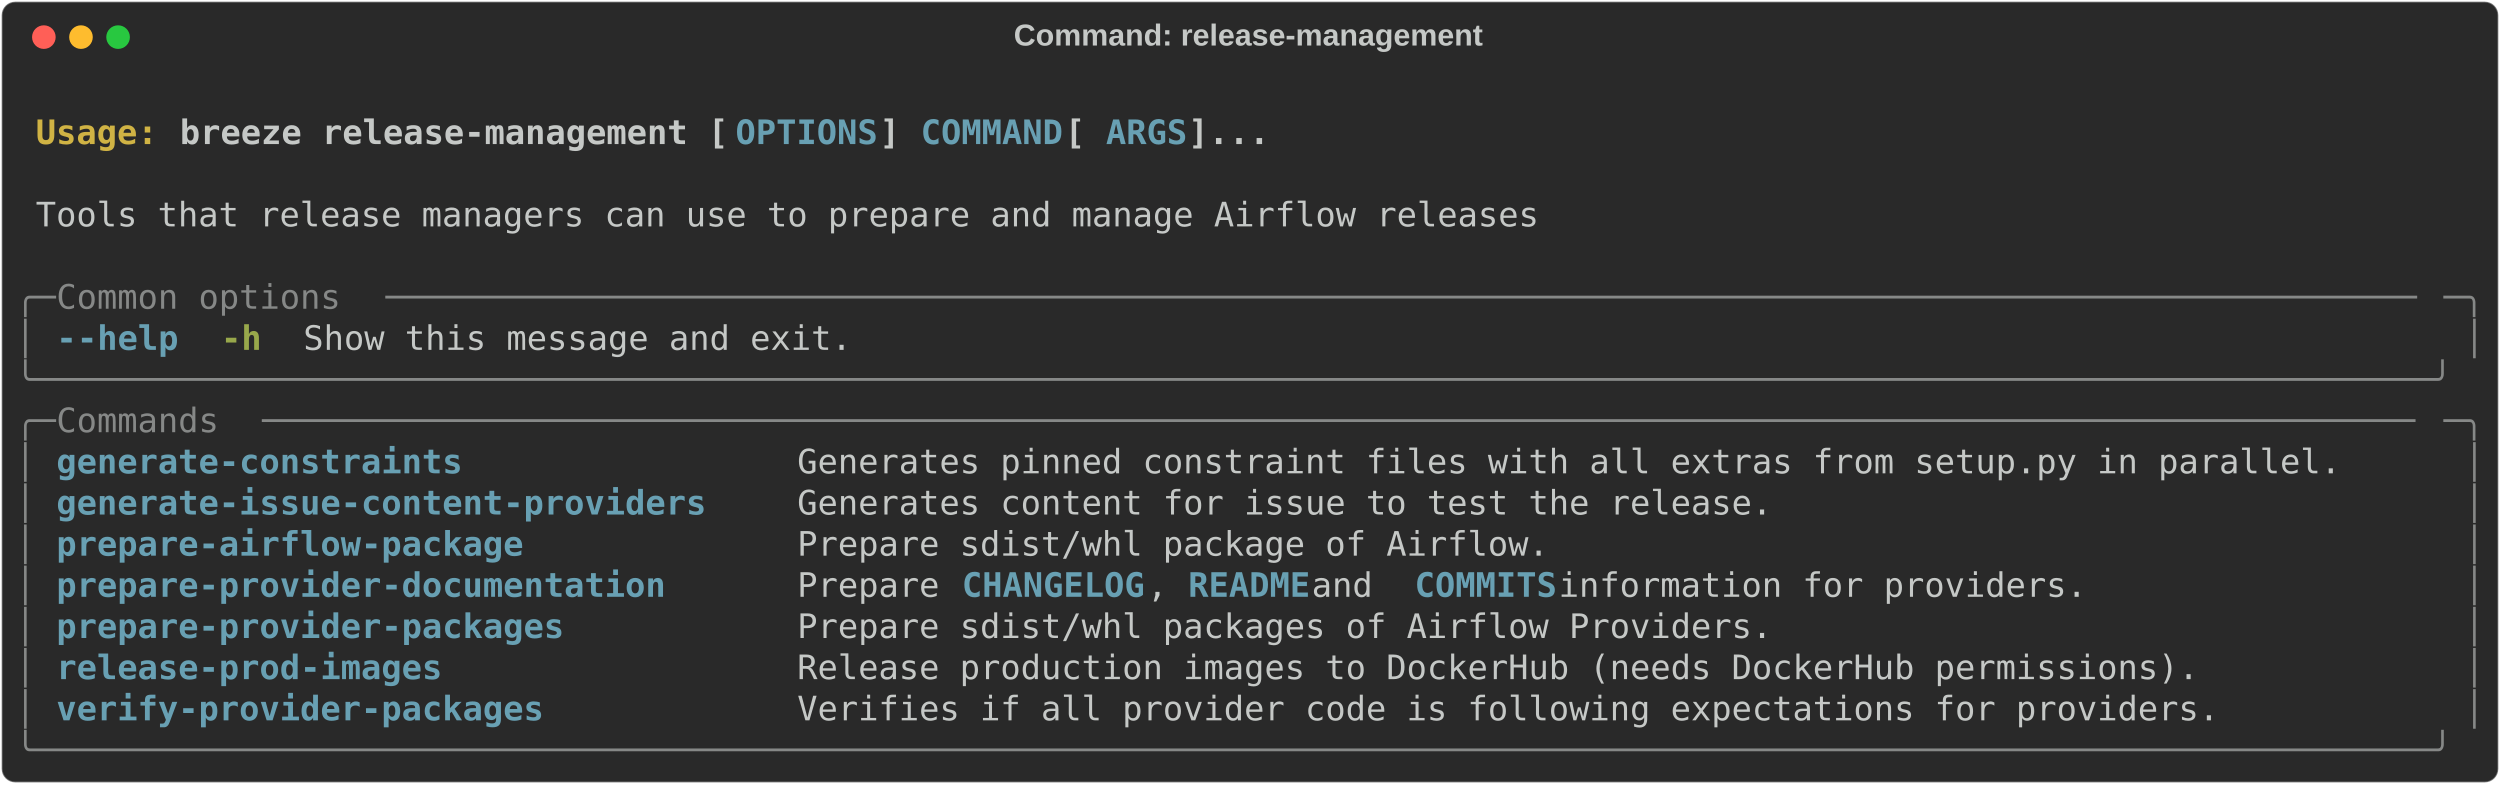
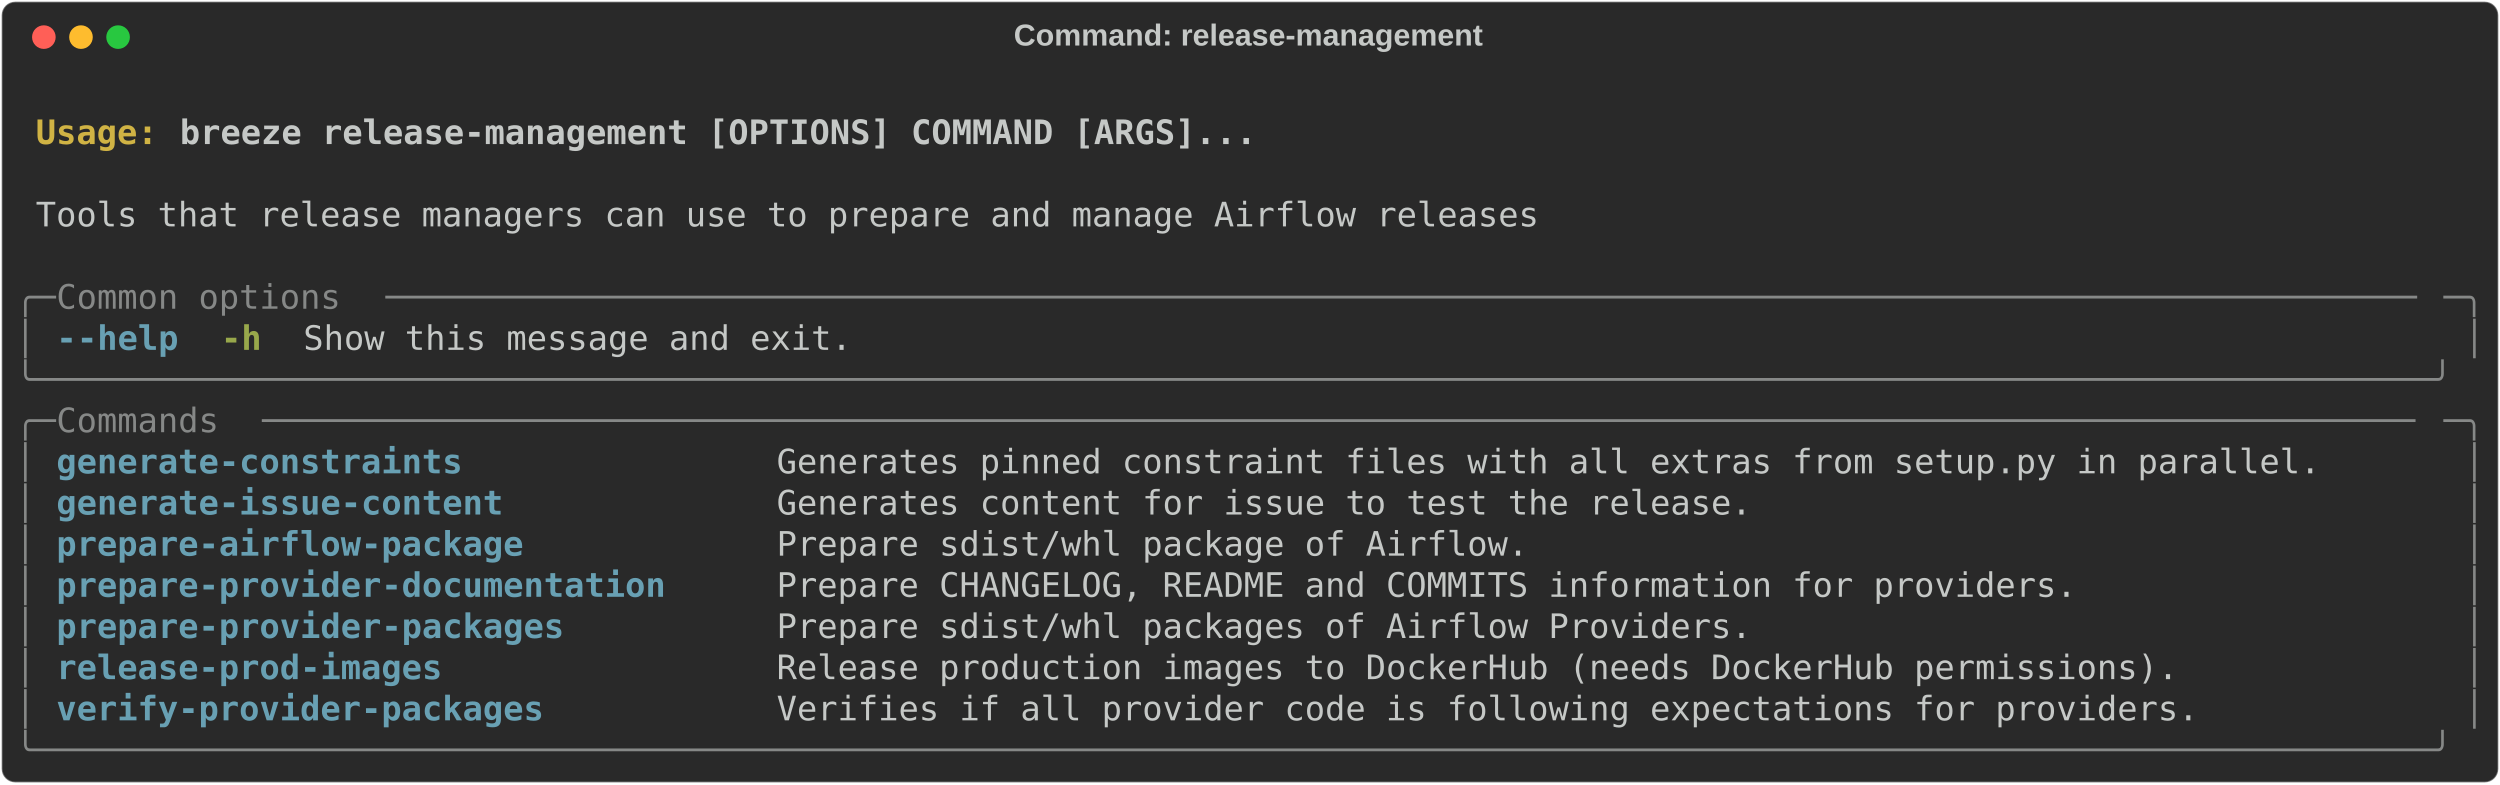
<svg xmlns="http://www.w3.org/2000/svg" class="rich-terminal" viewBox="0 0 1482 464.8">
  <style>

    @font-face {
        font-family: "Fira Code";
        src: local("FiraCode-Regular"),
                url("https://cdnjs.cloudflare.com/ajax/libs/firacode/6.2.0/woff2/FiraCode-Regular.woff2") format("woff2"),
                url("https://cdnjs.cloudflare.com/ajax/libs/firacode/6.2.0/woff/FiraCode-Regular.woff") format("woff");
        font-style: normal;
        font-weight: 400;
    }
    @font-face {
        font-family: "Fira Code";
        src: local("FiraCode-Bold"),
                url("https://cdnjs.cloudflare.com/ajax/libs/firacode/6.2.0/woff2/FiraCode-Bold.woff2") format("woff2"),
                url("https://cdnjs.cloudflare.com/ajax/libs/firacode/6.2.0/woff/FiraCode-Bold.woff") format("woff");
        font-style: bold;
        font-weight: 700;
    }

    .breeze-release-management-matrix {
        font-family: Fira Code, monospace;
        font-size: 20px;
        line-height: 24.4px;
        font-variant-east-asian: full-width;
    }

    .breeze-release-management-title {
        font-size: 18px;
        font-weight: bold;
        font-family: arial;
    }

    .breeze-release-management-r1 { fill: #c5c8c6;font-weight: bold }
.breeze-release-management-r2 { fill: #c5c8c6 }
.breeze-release-management-r3 { fill: #d0b344;font-weight: bold }
- .breeze-release-management-r4 { fill: #68a0b3;font-weight: bold }
- .breeze-release-management-r5 { fill: #868887 }
+ .breeze-release-management-r4 { fill: #868887 }
+ .breeze-release-management-r5 { fill: #68a0b3;font-weight: bold }
.breeze-release-management-r6 { fill: #98a84b;font-weight: bold }
    </style>
  <defs>
    <clipPath id="breeze-release-management-clip-terminal">
      <rect x="0" y="0" width="1463.0" height="413.8" />
    </clipPath>
    <clipPath id="breeze-release-management-line-0">
      <rect x="0" y="1.5" width="1464" height="24.65" />
    </clipPath>
    <clipPath id="breeze-release-management-line-1">
      <rect x="0" y="25.9" width="1464" height="24.65" />
    </clipPath>
    <clipPath id="breeze-release-management-line-2">
      <rect x="0" y="50.3" width="1464" height="24.65" />
    </clipPath>
    <clipPath id="breeze-release-management-line-3">
      <rect x="0" y="74.7" width="1464" height="24.65" />
    </clipPath>
    <clipPath id="breeze-release-management-line-4">
      <rect x="0" y="99.1" width="1464" height="24.65" />
    </clipPath>
    <clipPath id="breeze-release-management-line-5">
      <rect x="0" y="123.5" width="1464" height="24.65" />
    </clipPath>
    <clipPath id="breeze-release-management-line-6">
      <rect x="0" y="147.9" width="1464" height="24.65" />
    </clipPath>
    <clipPath id="breeze-release-management-line-7">
      <rect x="0" y="172.3" width="1464" height="24.65" />
    </clipPath>
    <clipPath id="breeze-release-management-line-8">
      <rect x="0" y="196.7" width="1464" height="24.65" />
    </clipPath>
    <clipPath id="breeze-release-management-line-9">
      <rect x="0" y="221.1" width="1464" height="24.65" />
    </clipPath>
    <clipPath id="breeze-release-management-line-10">
      <rect x="0" y="245.5" width="1464" height="24.65" />
    </clipPath>
    <clipPath id="breeze-release-management-line-11">
      <rect x="0" y="269.9" width="1464" height="24.65" />
    </clipPath>
    <clipPath id="breeze-release-management-line-12">
      <rect x="0" y="294.3" width="1464" height="24.65" />
    </clipPath>
    <clipPath id="breeze-release-management-line-13">
      <rect x="0" y="318.7" width="1464" height="24.65" />
    </clipPath>
    <clipPath id="breeze-release-management-line-14">
      <rect x="0" y="343.1" width="1464" height="24.65" />
    </clipPath>
    <clipPath id="breeze-release-management-line-15">
      <rect x="0" y="367.5" width="1464" height="24.65" />
    </clipPath>
  </defs>
  <rect fill="#292929" stroke="rgba(255,255,255,0.35)" stroke-width="1" x="1" y="1" width="1480" height="462.8" rx="8" />
  <text class="breeze-release-management-title" fill="#c5c8c6" text-anchor="middle" x="740" y="27">Command: release-management</text>
  <g transform="translate(26,22)">
    <circle cx="0" cy="0" r="7" fill="#ff5f57" />
    <circle cx="22" cy="0" r="7" fill="#febc2e" />
    <circle cx="44" cy="0" r="7" fill="#28c840" />
  </g>
  <g transform="translate(9, 41)" clip-path="url(#breeze-release-management-clip-terminal)">
    <g class="breeze-release-management-matrix">
      <text class="breeze-release-management-r2" x="1464" y="20" textLength="12.2" clip-path="url(#breeze-release-management-line-0)">
</text>
      <text class="breeze-release-management-r3" x="12.2" y="44.4" textLength="85.4" clip-path="url(#breeze-release-management-line-1)">Usage: </text>
-       <text class="breeze-release-management-r1" x="97.6" y="44.4" textLength="329.4" clip-path="url(#breeze-release-management-line-1)">breeze release-management [</text>
-       <text class="breeze-release-management-r4" x="427" y="44.4" textLength="85.4" clip-path="url(#breeze-release-management-line-1)">OPTIONS</text>
-       <text class="breeze-release-management-r1" x="512.4" y="44.4" textLength="24.4" clip-path="url(#breeze-release-management-line-1)">] </text>
-       <text class="breeze-release-management-r4" x="536.8" y="44.4" textLength="85.4" clip-path="url(#breeze-release-management-line-1)">COMMAND</text>
-       <text class="breeze-release-management-r1" x="622.2" y="44.4" textLength="24.4" clip-path="url(#breeze-release-management-line-1)"> [</text>
-       <text class="breeze-release-management-r4" x="646.6" y="44.4" textLength="48.8" clip-path="url(#breeze-release-management-line-1)">ARGS</text>
-       <text class="breeze-release-management-r1" x="695.4" y="44.4" textLength="48.8" clip-path="url(#breeze-release-management-line-1)">]...</text>
+       <text class="breeze-release-management-r1" x="97.6" y="44.4" textLength="646.6" clip-path="url(#breeze-release-management-line-1)">breeze release-management [OPTIONS] COMMAND [ARGS]...</text>
      <text class="breeze-release-management-r2" x="1464" y="44.4" textLength="12.2" clip-path="url(#breeze-release-management-line-1)">
</text>
      <text class="breeze-release-management-r2" x="1464" y="68.8" textLength="12.2" clip-path="url(#breeze-release-management-line-2)">
</text>
      <text class="breeze-release-management-r2" x="12.2" y="93.2" textLength="902.8" clip-path="url(#breeze-release-management-line-3)">Tools that release managers can use to prepare and manage Airflow releases</text>
      <text class="breeze-release-management-r2" x="1464" y="93.2" textLength="12.2" clip-path="url(#breeze-release-management-line-3)">
</text>
      <text class="breeze-release-management-r2" x="1464" y="117.6" textLength="12.2" clip-path="url(#breeze-release-management-line-4)">
</text>
-       <text class="breeze-release-management-r5" x="0" y="142" textLength="24.4" clip-path="url(#breeze-release-management-line-5)">╭─</text>
-       <text class="breeze-release-management-r5" x="24.4" y="142" textLength="195.2" clip-path="url(#breeze-release-management-line-5)"> Common options </text>
-       <text class="breeze-release-management-r5" x="219.6" y="142" textLength="1220" clip-path="url(#breeze-release-management-line-5)">────────────────────────────────────────────────────────────────────────────────────────────────────</text>
-       <text class="breeze-release-management-r5" x="1439.6" y="142" textLength="24.4" clip-path="url(#breeze-release-management-line-5)">─╮</text>
+       <text class="breeze-release-management-r4" x="0" y="142" textLength="24.4" clip-path="url(#breeze-release-management-line-5)">╭─</text>
+       <text class="breeze-release-management-r4" x="24.4" y="142" textLength="195.2" clip-path="url(#breeze-release-management-line-5)"> Common options </text>
+       <text class="breeze-release-management-r4" x="219.6" y="142" textLength="1220" clip-path="url(#breeze-release-management-line-5)">────────────────────────────────────────────────────────────────────────────────────────────────────</text>
+       <text class="breeze-release-management-r4" x="1439.6" y="142" textLength="24.4" clip-path="url(#breeze-release-management-line-5)">─╮</text>
      <text class="breeze-release-management-r2" x="1464" y="142" textLength="12.2" clip-path="url(#breeze-release-management-line-5)">
</text>
-       <text class="breeze-release-management-r5" x="0" y="166.4" textLength="12.2" clip-path="url(#breeze-release-management-line-6)">│</text>
-       <text class="breeze-release-management-r4" x="24.4" y="166.4" textLength="12.2" clip-path="url(#breeze-release-management-line-6)">-</text>
-       <text class="breeze-release-management-r4" x="36.6" y="166.4" textLength="61" clip-path="url(#breeze-release-management-line-6)">-help</text>
+       <text class="breeze-release-management-r4" x="0" y="166.4" textLength="12.2" clip-path="url(#breeze-release-management-line-6)">│</text>
+       <text class="breeze-release-management-r5" x="24.4" y="166.4" textLength="12.2" clip-path="url(#breeze-release-management-line-6)">-</text>
+       <text class="breeze-release-management-r5" x="36.6" y="166.4" textLength="61" clip-path="url(#breeze-release-management-line-6)">-help</text>
      <text class="breeze-release-management-r6" x="122" y="166.4" textLength="24.4" clip-path="url(#breeze-release-management-line-6)">-h</text>
      <text class="breeze-release-management-r2" x="170.8" y="166.4" textLength="329.4" clip-path="url(#breeze-release-management-line-6)">Show this message and exit.</text>
-       <text class="breeze-release-management-r5" x="1451.8" y="166.4" textLength="12.2" clip-path="url(#breeze-release-management-line-6)">│</text>
+       <text class="breeze-release-management-r4" x="1451.8" y="166.4" textLength="12.2" clip-path="url(#breeze-release-management-line-6)">│</text>
      <text class="breeze-release-management-r2" x="1464" y="166.4" textLength="12.2" clip-path="url(#breeze-release-management-line-6)">
</text>
-       <text class="breeze-release-management-r5" x="0" y="190.8" textLength="1464" clip-path="url(#breeze-release-management-line-7)">╰──────────────────────────────────────────────────────────────────────────────────────────────────────────────────────╯</text>
+       <text class="breeze-release-management-r4" x="0" y="190.8" textLength="1464" clip-path="url(#breeze-release-management-line-7)">╰──────────────────────────────────────────────────────────────────────────────────────────────────────────────────────╯</text>
      <text class="breeze-release-management-r2" x="1464" y="190.8" textLength="12.2" clip-path="url(#breeze-release-management-line-7)">
</text>
-       <text class="breeze-release-management-r5" x="0" y="215.2" textLength="24.4" clip-path="url(#breeze-release-management-line-8)">╭─</text>
-       <text class="breeze-release-management-r5" x="24.4" y="215.2" textLength="122" clip-path="url(#breeze-release-management-line-8)"> Commands </text>
-       <text class="breeze-release-management-r5" x="146.4" y="215.2" textLength="1293.2" clip-path="url(#breeze-release-management-line-8)">──────────────────────────────────────────────────────────────────────────────────────────────────────────</text>
-       <text class="breeze-release-management-r5" x="1439.6" y="215.2" textLength="24.4" clip-path="url(#breeze-release-management-line-8)">─╮</text>
+       <text class="breeze-release-management-r4" x="0" y="215.2" textLength="24.4" clip-path="url(#breeze-release-management-line-8)">╭─</text>
+       <text class="breeze-release-management-r4" x="24.4" y="215.2" textLength="122" clip-path="url(#breeze-release-management-line-8)"> Commands </text>
+       <text class="breeze-release-management-r4" x="146.4" y="215.2" textLength="1293.2" clip-path="url(#breeze-release-management-line-8)">──────────────────────────────────────────────────────────────────────────────────────────────────────────</text>
+       <text class="breeze-release-management-r4" x="1439.6" y="215.2" textLength="24.4" clip-path="url(#breeze-release-management-line-8)">─╮</text>
      <text class="breeze-release-management-r2" x="1464" y="215.2" textLength="12.2" clip-path="url(#breeze-release-management-line-8)">
</text>
-       <text class="breeze-release-management-r5" x="0" y="239.6" textLength="12.2" clip-path="url(#breeze-release-management-line-9)">│</text>
-       <text class="breeze-release-management-r4" x="24.4" y="239.6" textLength="414.8" clip-path="url(#breeze-release-management-line-9)">generate-constraints              </text>
-       <text class="breeze-release-management-r2" x="463.6" y="239.6" textLength="976" clip-path="url(#breeze-release-management-line-9)">Generates pinned constraint files with all extras from setup.py in parallel.    </text>
-       <text class="breeze-release-management-r5" x="1451.8" y="239.6" textLength="12.2" clip-path="url(#breeze-release-management-line-9)">│</text>
+       <text class="breeze-release-management-r4" x="0" y="239.6" textLength="12.2" clip-path="url(#breeze-release-management-line-9)">│</text>
+       <text class="breeze-release-management-r5" x="24.4" y="239.6" textLength="402.6" clip-path="url(#breeze-release-management-line-9)">generate-constraints             </text>
+       <text class="breeze-release-management-r2" x="451.4" y="239.6" textLength="988.2" clip-path="url(#breeze-release-management-line-9)">Generates pinned constraint files with all extras from setup.py in parallel.     </text>
+       <text class="breeze-release-management-r4" x="1451.8" y="239.6" textLength="12.2" clip-path="url(#breeze-release-management-line-9)">│</text>
      <text class="breeze-release-management-r2" x="1464" y="239.6" textLength="12.2" clip-path="url(#breeze-release-management-line-9)">
</text>
-       <text class="breeze-release-management-r5" x="0" y="264" textLength="12.2" clip-path="url(#breeze-release-management-line-10)">│</text>
-       <text class="breeze-release-management-r4" x="24.4" y="264" textLength="414.8" clip-path="url(#breeze-release-management-line-10)">generate-issue-content-providers  </text>
-       <text class="breeze-release-management-r2" x="463.6" y="264" textLength="976" clip-path="url(#breeze-release-management-line-10)">Generates content for issue to test the release.                                </text>
-       <text class="breeze-release-management-r5" x="1451.8" y="264" textLength="12.2" clip-path="url(#breeze-release-management-line-10)">│</text>
+       <text class="breeze-release-management-r4" x="0" y="264" textLength="12.2" clip-path="url(#breeze-release-management-line-10)">│</text>
+       <text class="breeze-release-management-r5" x="24.4" y="264" textLength="402.6" clip-path="url(#breeze-release-management-line-10)">generate-issue-content           </text>
+       <text class="breeze-release-management-r2" x="451.4" y="264" textLength="988.2" clip-path="url(#breeze-release-management-line-10)">Generates content for issue to test the release.                                 </text>
+       <text class="breeze-release-management-r4" x="1451.8" y="264" textLength="12.2" clip-path="url(#breeze-release-management-line-10)">│</text>
      <text class="breeze-release-management-r2" x="1464" y="264" textLength="12.2" clip-path="url(#breeze-release-management-line-10)">
</text>
-       <text class="breeze-release-management-r5" x="0" y="288.4" textLength="12.2" clip-path="url(#breeze-release-management-line-11)">│</text>
-       <text class="breeze-release-management-r4" x="24.4" y="288.4" textLength="414.8" clip-path="url(#breeze-release-management-line-11)">prepare-airflow-package           </text>
-       <text class="breeze-release-management-r2" x="463.6" y="288.4" textLength="976" clip-path="url(#breeze-release-management-line-11)">Prepare sdist/whl package of Airflow.                                           </text>
-       <text class="breeze-release-management-r5" x="1451.8" y="288.4" textLength="12.2" clip-path="url(#breeze-release-management-line-11)">│</text>
+       <text class="breeze-release-management-r4" x="0" y="288.4" textLength="12.2" clip-path="url(#breeze-release-management-line-11)">│</text>
+       <text class="breeze-release-management-r5" x="24.4" y="288.4" textLength="402.6" clip-path="url(#breeze-release-management-line-11)">prepare-airflow-package          </text>
+       <text class="breeze-release-management-r2" x="451.4" y="288.4" textLength="988.2" clip-path="url(#breeze-release-management-line-11)">Prepare sdist/whl package of Airflow.                                            </text>
+       <text class="breeze-release-management-r4" x="1451.8" y="288.4" textLength="12.2" clip-path="url(#breeze-release-management-line-11)">│</text>
      <text class="breeze-release-management-r2" x="1464" y="288.4" textLength="12.2" clip-path="url(#breeze-release-management-line-11)">
</text>
-       <text class="breeze-release-management-r5" x="0" y="312.8" textLength="12.2" clip-path="url(#breeze-release-management-line-12)">│</text>
-       <text class="breeze-release-management-r4" x="24.4" y="312.8" textLength="414.8" clip-path="url(#breeze-release-management-line-12)">prepare-provider-documentation    </text>
-       <text class="breeze-release-management-r2" x="463.6" y="312.8" textLength="97.6" clip-path="url(#breeze-release-management-line-12)">Prepare </text>
-       <text class="breeze-release-management-r4" x="561.2" y="312.8" textLength="109.8" clip-path="url(#breeze-release-management-line-12)">CHANGELOG</text>
-       <text class="breeze-release-management-r2" x="671" y="312.8" textLength="24.4" clip-path="url(#breeze-release-management-line-12)">, </text>
-       <text class="breeze-release-management-r4" x="695.4" y="312.8" textLength="73.2" clip-path="url(#breeze-release-management-line-12)">README</text>
-       <text class="breeze-release-management-r2" x="768.6" y="312.8" textLength="61" clip-path="url(#breeze-release-management-line-12)"> and </text>
-       <text class="breeze-release-management-r4" x="829.6" y="312.8" textLength="85.4" clip-path="url(#breeze-release-management-line-12)">COMMITS</text>
-       <text class="breeze-release-management-r2" x="915" y="312.8" textLength="524.6" clip-path="url(#breeze-release-management-line-12)"> information for providers.                </text>
-       <text class="breeze-release-management-r5" x="1451.8" y="312.8" textLength="12.2" clip-path="url(#breeze-release-management-line-12)">│</text>
+       <text class="breeze-release-management-r4" x="0" y="312.8" textLength="12.2" clip-path="url(#breeze-release-management-line-12)">│</text>
+       <text class="breeze-release-management-r5" x="24.4" y="312.8" textLength="402.6" clip-path="url(#breeze-release-management-line-12)">prepare-provider-documentation   </text>
+       <text class="breeze-release-management-r2" x="451.4" y="312.8" textLength="988.2" clip-path="url(#breeze-release-management-line-12)">Prepare CHANGELOG, README and COMMITS information for providers.                 </text>
+       <text class="breeze-release-management-r4" x="1451.8" y="312.8" textLength="12.2" clip-path="url(#breeze-release-management-line-12)">│</text>
      <text class="breeze-release-management-r2" x="1464" y="312.8" textLength="12.2" clip-path="url(#breeze-release-management-line-12)">
</text>
-       <text class="breeze-release-management-r5" x="0" y="337.2" textLength="12.2" clip-path="url(#breeze-release-management-line-13)">│</text>
-       <text class="breeze-release-management-r4" x="24.4" y="337.2" textLength="414.8" clip-path="url(#breeze-release-management-line-13)">prepare-provider-packages         </text>
-       <text class="breeze-release-management-r2" x="463.6" y="337.2" textLength="976" clip-path="url(#breeze-release-management-line-13)">Prepare sdist/whl packages of Airflow Providers.                                </text>
-       <text class="breeze-release-management-r5" x="1451.8" y="337.2" textLength="12.2" clip-path="url(#breeze-release-management-line-13)">│</text>
+       <text class="breeze-release-management-r4" x="0" y="337.2" textLength="12.2" clip-path="url(#breeze-release-management-line-13)">│</text>
+       <text class="breeze-release-management-r5" x="24.4" y="337.2" textLength="402.6" clip-path="url(#breeze-release-management-line-13)">prepare-provider-packages        </text>
+       <text class="breeze-release-management-r2" x="451.4" y="337.2" textLength="988.2" clip-path="url(#breeze-release-management-line-13)">Prepare sdist/whl packages of Airflow Providers.                                 </text>
+       <text class="breeze-release-management-r4" x="1451.8" y="337.2" textLength="12.2" clip-path="url(#breeze-release-management-line-13)">│</text>
      <text class="breeze-release-management-r2" x="1464" y="337.2" textLength="12.2" clip-path="url(#breeze-release-management-line-13)">
</text>
-       <text class="breeze-release-management-r5" x="0" y="361.6" textLength="12.2" clip-path="url(#breeze-release-management-line-14)">│</text>
-       <text class="breeze-release-management-r4" x="24.4" y="361.6" textLength="414.8" clip-path="url(#breeze-release-management-line-14)">release-prod-images               </text>
-       <text class="breeze-release-management-r2" x="463.6" y="361.6" textLength="976" clip-path="url(#breeze-release-management-line-14)">Release production images to DockerHub (needs DockerHub permissions).           </text>
-       <text class="breeze-release-management-r5" x="1451.8" y="361.6" textLength="12.2" clip-path="url(#breeze-release-management-line-14)">│</text>
+       <text class="breeze-release-management-r4" x="0" y="361.6" textLength="12.2" clip-path="url(#breeze-release-management-line-14)">│</text>
+       <text class="breeze-release-management-r5" x="24.4" y="361.6" textLength="402.6" clip-path="url(#breeze-release-management-line-14)">release-prod-images              </text>
+       <text class="breeze-release-management-r2" x="451.4" y="361.6" textLength="988.2" clip-path="url(#breeze-release-management-line-14)">Release production images to DockerHub (needs DockerHub permissions).            </text>
+       <text class="breeze-release-management-r4" x="1451.8" y="361.6" textLength="12.2" clip-path="url(#breeze-release-management-line-14)">│</text>
      <text class="breeze-release-management-r2" x="1464" y="361.6" textLength="12.2" clip-path="url(#breeze-release-management-line-14)">
</text>
-       <text class="breeze-release-management-r5" x="0" y="386" textLength="12.2" clip-path="url(#breeze-release-management-line-15)">│</text>
-       <text class="breeze-release-management-r4" x="24.4" y="386" textLength="414.8" clip-path="url(#breeze-release-management-line-15)">verify-provider-packages          </text>
-       <text class="breeze-release-management-r2" x="463.6" y="386" textLength="976" clip-path="url(#breeze-release-management-line-15)">Verifies if all provider code is following expectations for providers.          </text>
-       <text class="breeze-release-management-r5" x="1451.8" y="386" textLength="12.2" clip-path="url(#breeze-release-management-line-15)">│</text>
+       <text class="breeze-release-management-r4" x="0" y="386" textLength="12.2" clip-path="url(#breeze-release-management-line-15)">│</text>
+       <text class="breeze-release-management-r5" x="24.4" y="386" textLength="402.6" clip-path="url(#breeze-release-management-line-15)">verify-provider-packages         </text>
+       <text class="breeze-release-management-r2" x="451.4" y="386" textLength="988.2" clip-path="url(#breeze-release-management-line-15)">Verifies if all provider code is following expectations for providers.           </text>
+       <text class="breeze-release-management-r4" x="1451.8" y="386" textLength="12.2" clip-path="url(#breeze-release-management-line-15)">│</text>
      <text class="breeze-release-management-r2" x="1464" y="386" textLength="12.2" clip-path="url(#breeze-release-management-line-15)">
</text>
-       <text class="breeze-release-management-r5" x="0" y="410.4" textLength="1464" clip-path="url(#breeze-release-management-line-16)">╰──────────────────────────────────────────────────────────────────────────────────────────────────────────────────────╯</text>
+       <text class="breeze-release-management-r4" x="0" y="410.4" textLength="1464" clip-path="url(#breeze-release-management-line-16)">╰──────────────────────────────────────────────────────────────────────────────────────────────────────────────────────╯</text>
      <text class="breeze-release-management-r2" x="1464" y="410.4" textLength="12.2" clip-path="url(#breeze-release-management-line-16)">
</text>
    </g>
  </g>
</svg>
